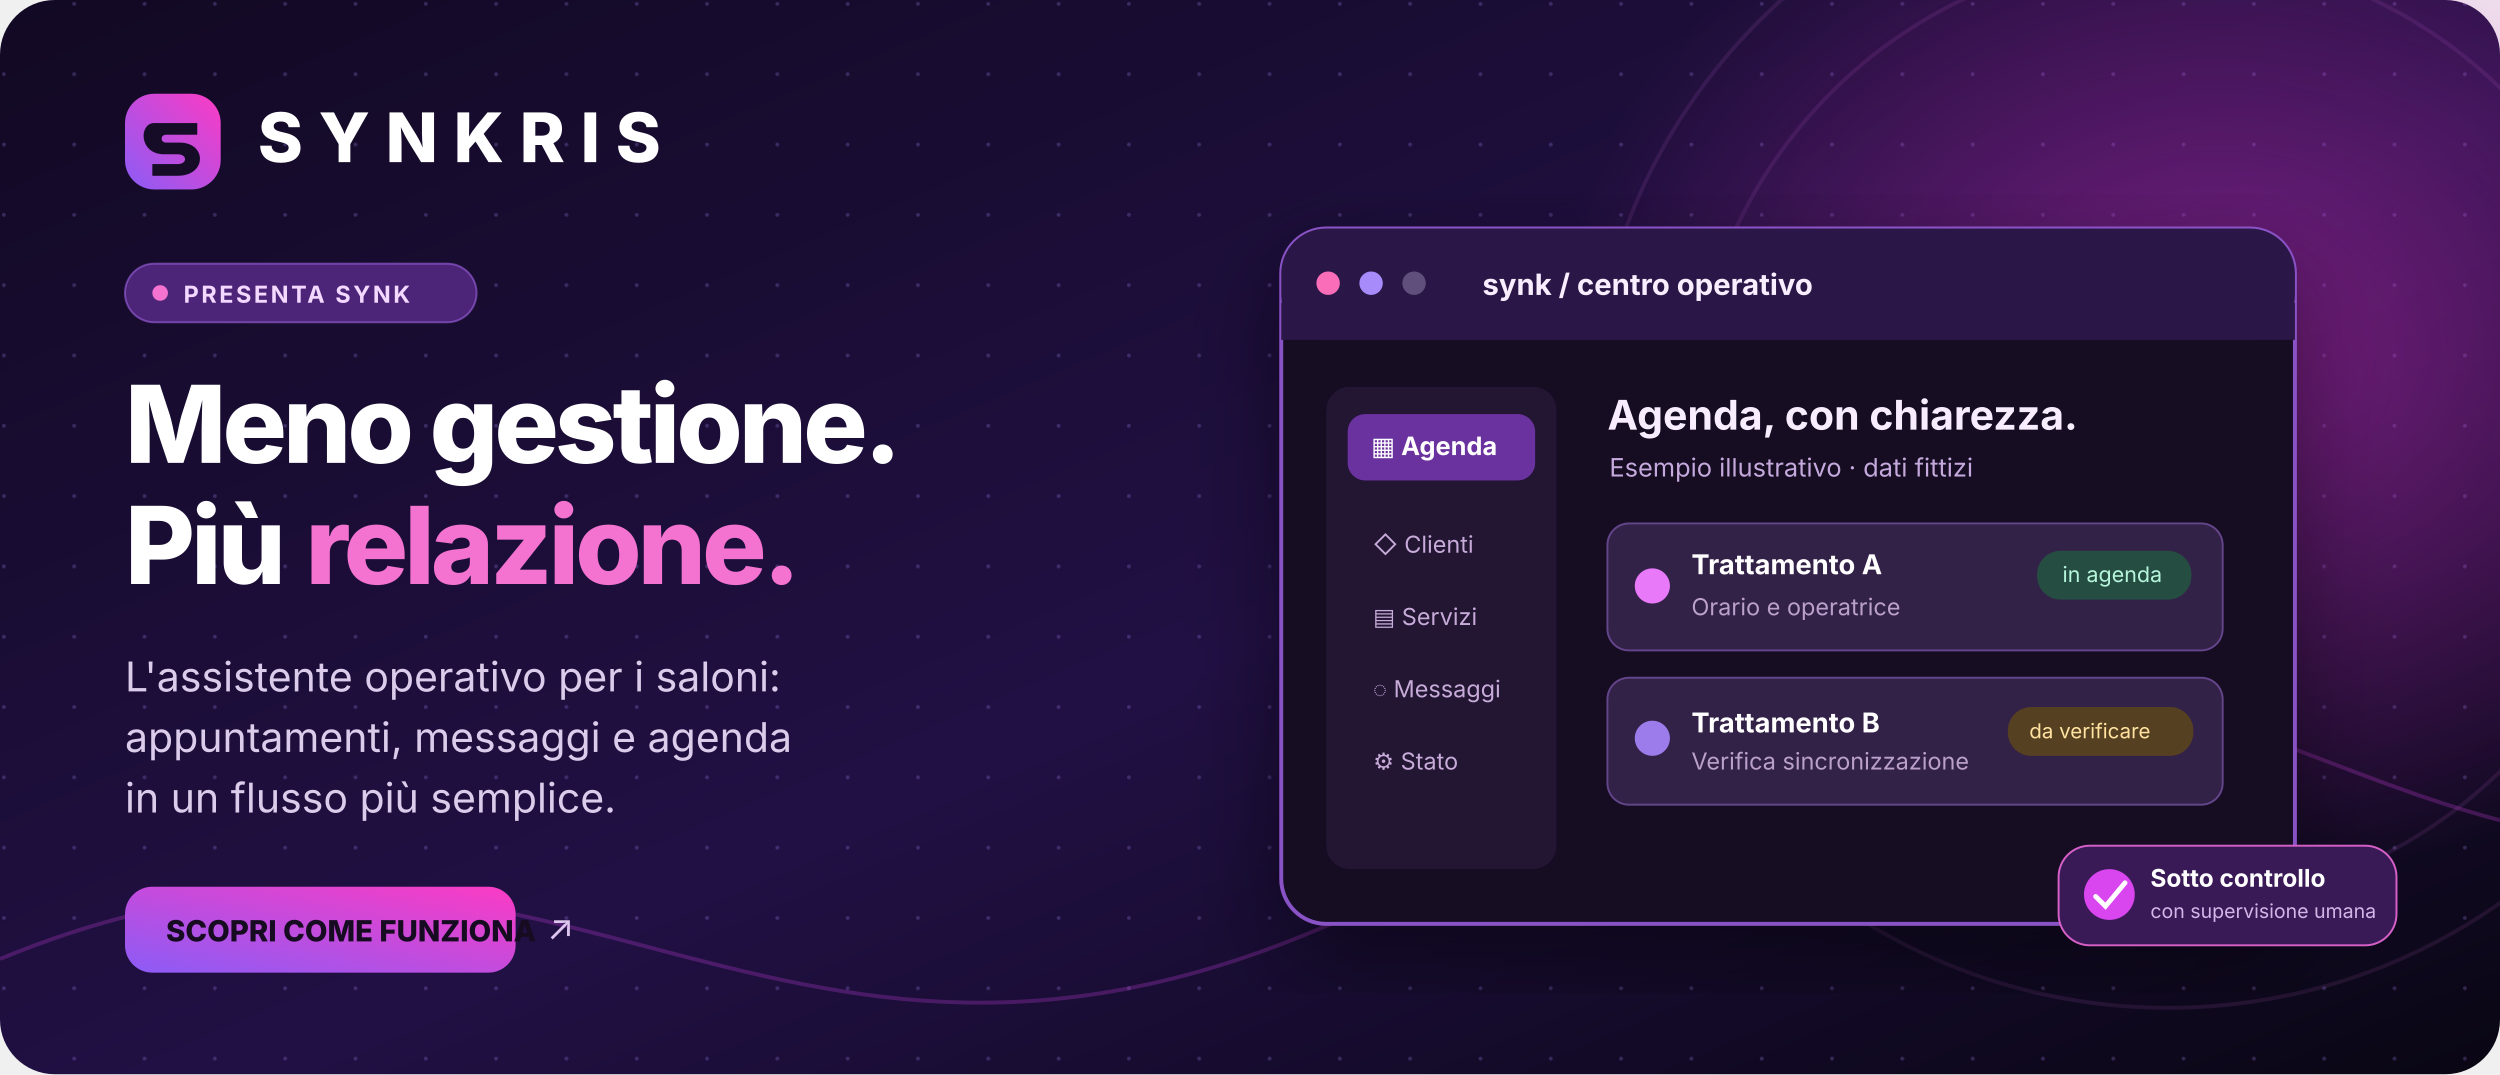
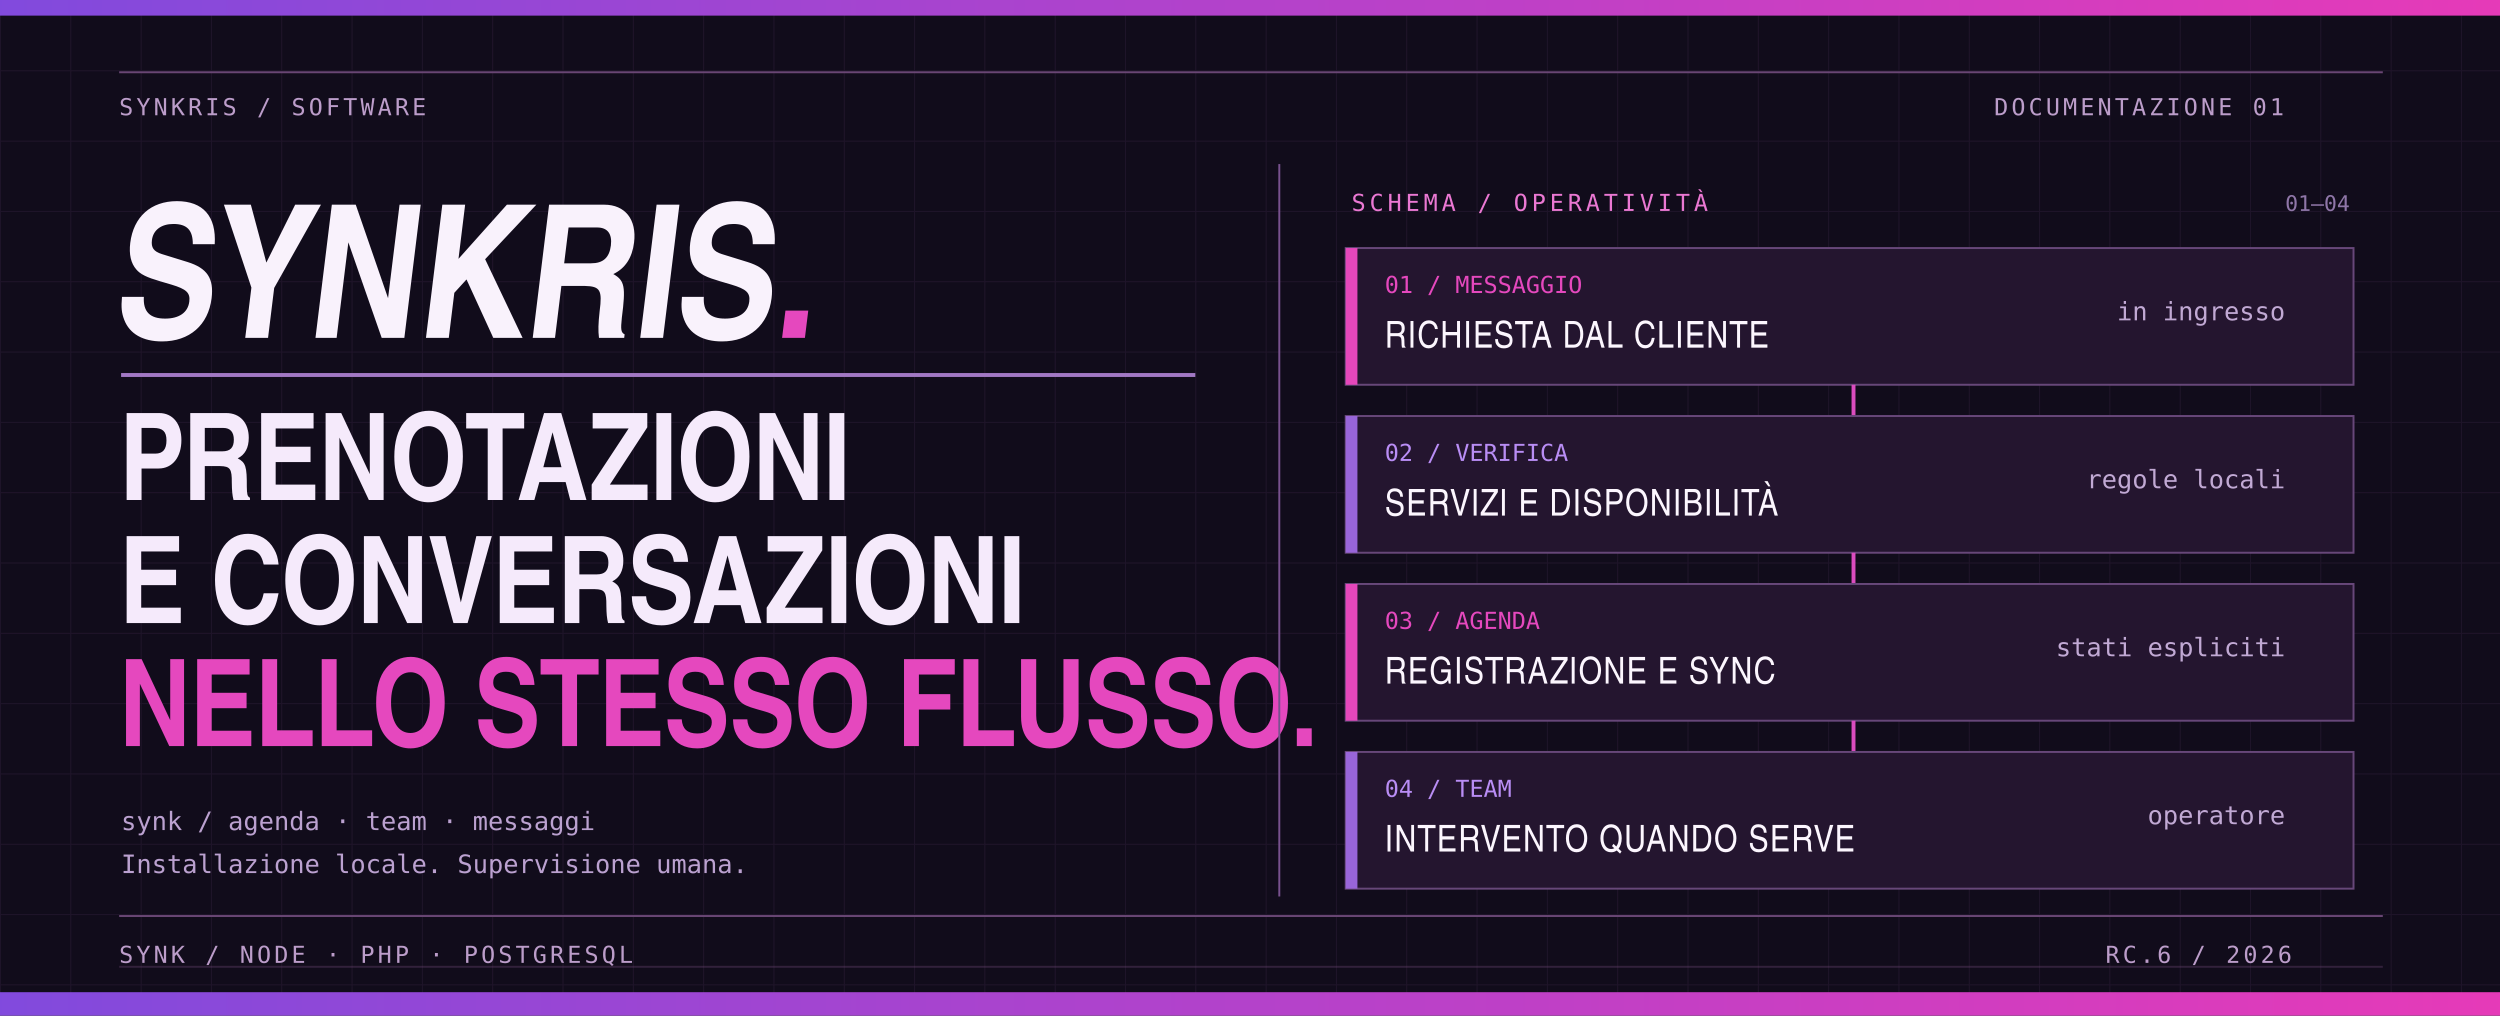
- <svg xmlns="http://www.w3.org/2000/svg" viewBox="0 0 1280 550" width="1280" height="550" role="img" aria-labelledby="title desc">
+ <svg xmlns="http://www.w3.org/2000/svg" width="1280" height="520" viewBox="0 0 1280 520" role="img" aria-labelledby="title desc">
  <defs>
-     <linearGradient id="bg" x1="0" y1="0" x2="1" y2="1">
-       <stop stop-color="#120923" />
-       <stop offset=".55" stop-color="#211044" />
-       <stop offset="1" stop-color="#090613" />
+     <pattern id="grid" width="36" height="36" patternUnits="userSpaceOnUse">
+       <path d="M36 0H0V36" fill="none" stroke="#644375" stroke-opacity=".16" />
+     </pattern>
+     <pattern id="scan" width="7" height="7" patternUnits="userSpaceOnUse">
+       <path d="M0 6H7" stroke="#D83CBB" stroke-opacity=".08" />
+     </pattern>
+     <linearGradient id="edge" x1="0" y1="0" x2="1" y2="0">
+       <stop stop-color="#814ADD" />
+       <stop offset="1" stop-color="#E63AB8" />
    </linearGradient>
-     <radialGradient id="glow">
-       <stop stop-color="#D82FC6" stop-opacity=".48" />
-       <stop offset="1" stop-color="#D82FC6" stop-opacity="0" />
-     </radialGradient>
-     <linearGradient id="accent" x1="0" x2="1" y1="1" y2="0">
-       <stop stop-color="#8B5CF6" />
-       <stop offset="1" stop-color="#FC3BC4" />
-     </linearGradient>
-     <linearGradient id="panel" x1="0" y1="0" x2="1" y2="1">
-       <stop stop-color="#251343" />
-       <stop offset="1" stop-color="#130C26" />
-     </linearGradient>
-     <pattern id="dots" width="36" height="36" patternUnits="userSpaceOnUse">
-       <circle cx="2" cy="2" r="1" fill="#A78BFA" opacity=".24" />
-     </pattern>
-     <filter id="shadow">
-       <feDropShadow dx="0" dy="18" stdDeviation="24" flood-color="#020007" flood-opacity=".45" />
-     </filter>
  </defs>
-   <rect width="1280" height="550" rx="28" fill="url(#bg)" />
-   <rect width="1280" height="550" rx="28" fill="url(#dots)" />
-   <ellipse cx="1135" cy="180" rx="340" ry="270" fill="url(#glow)" />
-   <circle cx="1110" cy="220" r="296" stroke="#E879F9" stroke-opacity=".1" stroke-width="2" fill="none" />
-   <circle cx="1110" cy="220" r="244" stroke="#E879F9" stroke-opacity=".1" stroke-width="2" fill="none" />
-   <path d="M0 491C296 369 400 624 727 451S1119 377 1280 420" stroke="#D946EF" stroke-width="2" stroke-opacity=".24" fill="none" />
-   <g font-family="Inter,Segoe UI,Arial,sans-serif">
-     <g transform="translate(64 48)">
-       <rect width="49" height="49" rx="15" fill="url(#accent)" />
-       <path d="M15 15h22v6H21c-3 0-3 4 0 4h7c14 0 14 17-1 17H14v-6h13c5 0 5-5 0-5h-7C7 31 7 15 15 15z" fill="#160C27" />
-       <text x="68" y="35" fill="#FFF" font-weight="800" font-size="35" letter-spacing="8">SYNKRIS</text>
+   <rect width="1280" height="520" fill="#110C1B" />
+   <rect width="1280" height="520" fill="url(#grid)" />
+   <path d="M0 0H1280V8H0Z" fill="url(#edge)" />
+   <path d="M61 37H1220M61 469H1220" stroke="#694674" stroke-width="1" />
+   <path d="M61 495H1220" stroke="#6F4975" stroke-opacity=".35" />
+   <g font-family="Consolas,DejaVu Sans Mono,monospace" font-size="12" letter-spacing="1.6" fill="#BC9DCA">
+     <text x="61" y="59">SYNKRIS  /  SOFTWARE</text>
+     <text x="1021" y="59">DOCUMENTAZIONE  01</text>
+     <text x="61" y="493">SYNK  /  NODE · PHP · POSTGRESQL</text>
+     <text x="1078" y="493">RC.6  /  2026</text>
+   </g>
+   <g transform="translate(58 82) skewX(-7)" font-family="Impact,Nimbus Sans Narrow,DejaVu Sans Condensed,sans-serif" font-weight="900" fill="#F9F2FC">
+     <text x="10" y="91" font-size="95" letter-spacing="-1">SYNKRIS<tspan fill="#E548BE">.</tspan>
+     </text>
+   </g>
+   <path d="M62 192H612" stroke="#A278C5" stroke-width="2" />
+   <g font-family="Impact,Nimbus Sans Narrow,DejaVu Sans Condensed,sans-serif" font-weight="850" font-stretch="condensed" letter-spacing="-.6">
+     <text x="61" y="256" font-size="62" fill="#F5EAFB">PRENOTAZIONI</text>
+     <text x="61" y="319" font-size="62" fill="#F5EAFB">E CONVERSAZIONI</text>
+     <text x="61" y="382" font-size="62" fill="#E548BE">NELLO STESSO FLUSSO.</text>
+   </g>
+   <g font-family="Consolas,DejaVu Sans Mono,monospace" fill="#BBA1D0" font-size="13">
+     <text x="62" y="425">synk  /  agenda · team · messaggi</text>
+     <text x="62" y="447">Installazione locale. Supervisione umana.</text>
+   </g>
+   <path d="M655 84V459" stroke="#78518E" stroke-width="1" />
+   <g font-family="Consolas,DejaVu Sans Mono,monospace">
+     <text x="692" y="108" fill="#EB78D3" font-size="12" letter-spacing="2">SCHEMA  /  OPERATIVITÀ</text>
+     <text x="1170" y="108" fill="#8F76A8" font-size="11">01—04</text>
+     <g>
+       <rect x="689" y="127" width="516" height="70" fill="#24152F" stroke="#674779" />
+       <rect x="689" y="127" width="6" height="70" fill="#E547BB" />
+       <text x="709" y="150" font-size="12" fill="#E548BE">01  /  MESSAGGIO</text>
+       <text x="709" y="178" font-size="19" font-family="Impact,Nimbus Sans Narrow,sans-serif" fill="#FCF6FE" letter-spacing=".6">RICHIESTA DAL CLIENTE</text>
+       <text x="1170" y="164" font-size="13" text-anchor="end" fill="#C1A9D4">in ingresso</text>
    </g>
-     <rect x="64" y="135" width="180" height="30" rx="15" fill="#4C2578" stroke="#9E63E3" stroke-opacity=".6" />
-     <circle cx="82" cy="150" r="4" fill="#F472D0" />
-     <text x="94" y="155" font-size="12" fill="#F3D8FF" font-weight="700" letter-spacing="1.3">PRESENTA SYNK</text>
-     <text x="64" y="237" fill="#FFF" font-size="55" font-weight="800" letter-spacing="-2">Meno gestione.</text>
-     <text x="64" y="299" fill="#FFF" font-size="55" font-weight="800" letter-spacing="-2">Più <tspan fill="#F472D0">relazione.</tspan>
-     </text>
-     <text x="64" y="354" fill="#DACCEA" font-size="21">L'assistente operativo per i saloni:</text>
-     <text x="64" y="385" fill="#DACCEA" font-size="21">appuntamenti, messaggi e agenda</text>
-     <text x="64" y="416" fill="#DACCEA" font-size="21">in un flusso più semplice.</text>
-     <rect x="64" y="454" width="200" height="44" rx="14" fill="url(#accent)" />
-     <text x="85" y="482" font-size="15" fill="#160B21" font-weight="800">SCOPRI COME FUNZIONA</text>
-     <text x="280" y="481" font-size="18" fill="#DCC6EE">↗</text>
+     <path d="M949 197V213" stroke="#DB4CBF" stroke-width="2" />
+     <g>
+       <rect x="689" y="213" width="516" height="70" fill="#24152F" stroke="#674779" />
+       <rect x="689" y="213" width="6" height="70" fill="#9865D9" />
+       <text x="709" y="236" font-size="12" fill="#B98DF5">02  /  VERIFICA</text>
+       <text x="709" y="264" font-size="19" font-family="Impact,Nimbus Sans Narrow,sans-serif" fill="#FCF6FE" letter-spacing=".6">SERVIZI E DISPONIBILITÀ</text>
+       <text x="1170" y="250" font-size="13" text-anchor="end" fill="#C1A9D4">regole locali</text>
+     </g>
+     <path d="M949 283V299" stroke="#DB4CBF" stroke-width="2" />
+     <g>
+       <rect x="689" y="299" width="516" height="70" fill="#24152F" stroke="#674779" />
+       <rect x="689" y="299" width="6" height="70" fill="#E547BB" />
+       <text x="709" y="322" font-size="12" fill="#E548BE">03  /  AGENDA</text>
+       <text x="709" y="350" font-size="19" font-family="Impact,Nimbus Sans Narrow,sans-serif" fill="#FCF6FE" letter-spacing=".6">REGISTRAZIONE E SYNC</text>
+       <text x="1170" y="336" font-size="13" text-anchor="end" fill="#C1A9D4">stati espliciti</text>
+     </g>
+     <path d="M949 369V385" stroke="#DB4CBF" stroke-width="2" />
+     <g>
+       <rect x="689" y="385" width="516" height="70" fill="#24152F" stroke="#674779" />
+       <rect x="689" y="385" width="6" height="70" fill="#9865D9" />
+       <text x="709" y="408" font-size="12" fill="#B98DF5">04  /  TEAM</text>
+       <text x="709" y="436" font-size="19" font-family="Impact,Nimbus Sans Narrow,sans-serif" fill="#FCF6FE" letter-spacing=".6">INTERVENTO QUANDO SERVE</text>
+       <text x="1170" y="422" font-size="13" text-anchor="end" fill="#C1A9D4">operatore</text>
+     </g>
  </g>
-   <g filter="url(#shadow)" font-family="Inter,Segoe UI,Arial,sans-serif">
-     <rect x="656" y="117" width="519" height="356" rx="23" fill="#120C21" stroke="#8953C5" stroke-width="2" />
-     <rect x="656" y="117" width="519" height="57" rx="23" fill="#2B1746" />
-     <rect x="656" y="155" width="519" height="19" fill="#2B1746" />
-     <circle cx="680" cy="145" r="6" fill="#FA6DB8" />
-     <circle cx="702" cy="145" r="6" fill="#A78BFA" />
-     <circle cx="724" cy="145" r="6" fill="#60507B" />
-     <text x="759" y="151" font-size="15" font-weight="700" fill="#F9EEFF">synk / centro operativo</text>
-     <rect x="679" y="198" width="118" height="247" rx="12" fill="#211333" />
-     <rect x="690" y="212" width="96" height="34" rx="9" fill="#6B319E" />
-     <text x="702" y="233" font-size="13" font-weight="700" fill="#FFF">▦  Agenda</text>
-     <text x="703" y="283" font-size="12" fill="#C7ABD8">◇  Clienti</text>
-     <text x="703" y="320" font-size="12" fill="#C7ABD8">▤  Servizi</text>
-     <text x="703" y="357" font-size="12" fill="#C7ABD8">◌  Messaggi</text>
-     <text x="703" y="394" font-size="12" fill="#C7ABD8">⚙  Stato</text>
-     <text x="823" y="220" font-size="21" font-weight="750" fill="#F8EDFF">Agenda, con chiarezza.</text>
-     <text x="824" y="244" font-size="13" fill="#C5A8DC">Esempio illustrativo · dati fittizi</text>
-     <rect x="823" y="268" width="315" height="65" rx="11" fill="#332047" stroke="#64448A" />
-     <circle cx="846" cy="300" r="9" fill="#E879F9" />
-     <text x="866" y="294" fill="#FFF" font-size="14" font-weight="700">Trattamento A</text>
-     <text x="866" y="315" fill="#B9A1C9" font-size="12">Orario e operatrice</text>
-     <rect x="1043" y="282" width="79" height="25" rx="12" fill="#264D42" />
-     <text x="1056" y="298" font-size="11" fill="#B6F6DB">in agenda</text>
-     <rect x="823" y="347" width="315" height="65" rx="11" fill="#332047" stroke="#64448A" />
-     <circle cx="846" cy="378" r="9" fill="#9B7BEA" />
-     <text x="866" y="375" fill="#FFF" font-size="14" font-weight="700">Trattamento B</text>
-     <text x="866" y="394" fill="#B9A1C9" font-size="12">Verifica sincronizzazione</text>
-     <rect x="1028" y="362" width="95" height="25" rx="12" fill="#574021" />
-     <text x="1039" y="378" font-size="10.5" fill="#FFE3A0">da verificare</text>
-   </g>
-   <g font-family="Inter,Segoe UI,Arial,sans-serif">
-     <rect x="1054" y="433" width="173" height="51" rx="16" fill="#391A56" stroke="#D660C8" />
-     <circle cx="1080" cy="458" r="13" fill="#D946EF" />
-     <path d="M1073 459l5 5 10-12" stroke="#FFF" stroke-width="2.5" fill="none" stroke-linecap="round" />
-     <text x="1101" y="454" fill="#FFF" font-size="12.5" font-weight="700">Sotto controllo</text>
-     <text x="1101" y="470" fill="#D4B5E8" font-size="10">con supervisione umana</text>
-   </g>
+   <path d="M0 508H1280V520H0Z" fill="url(#edge)" />
</svg>
